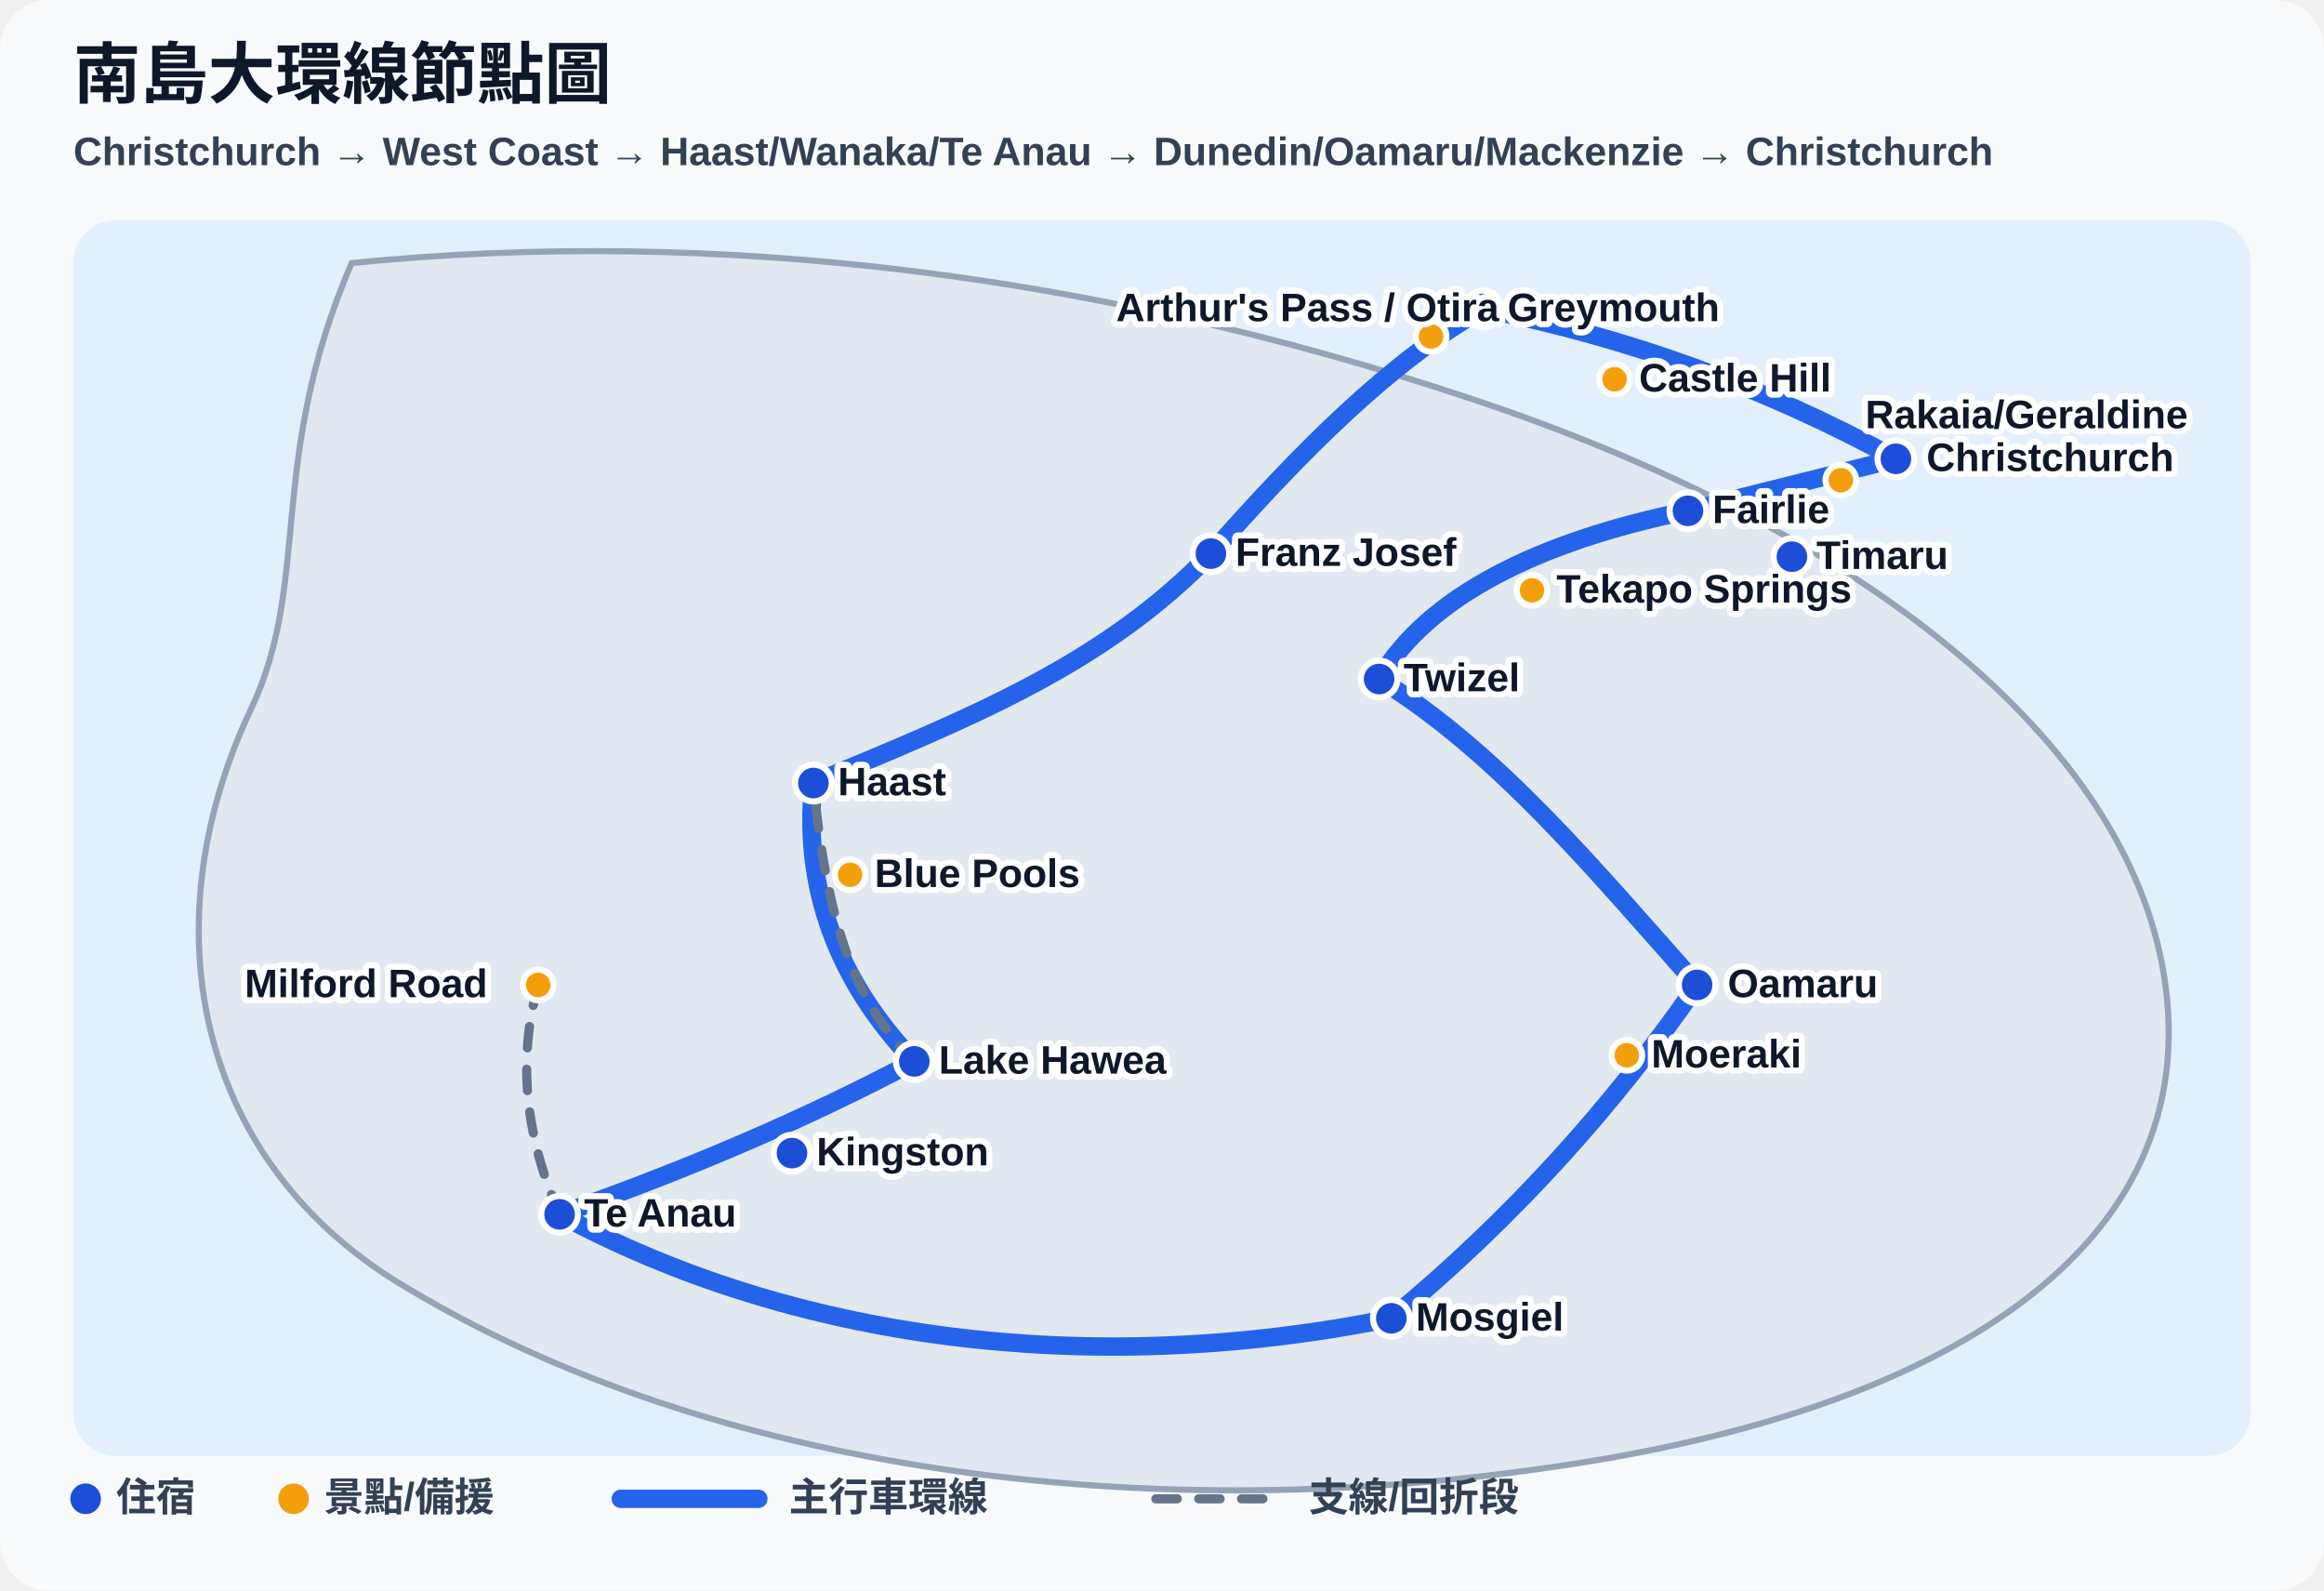
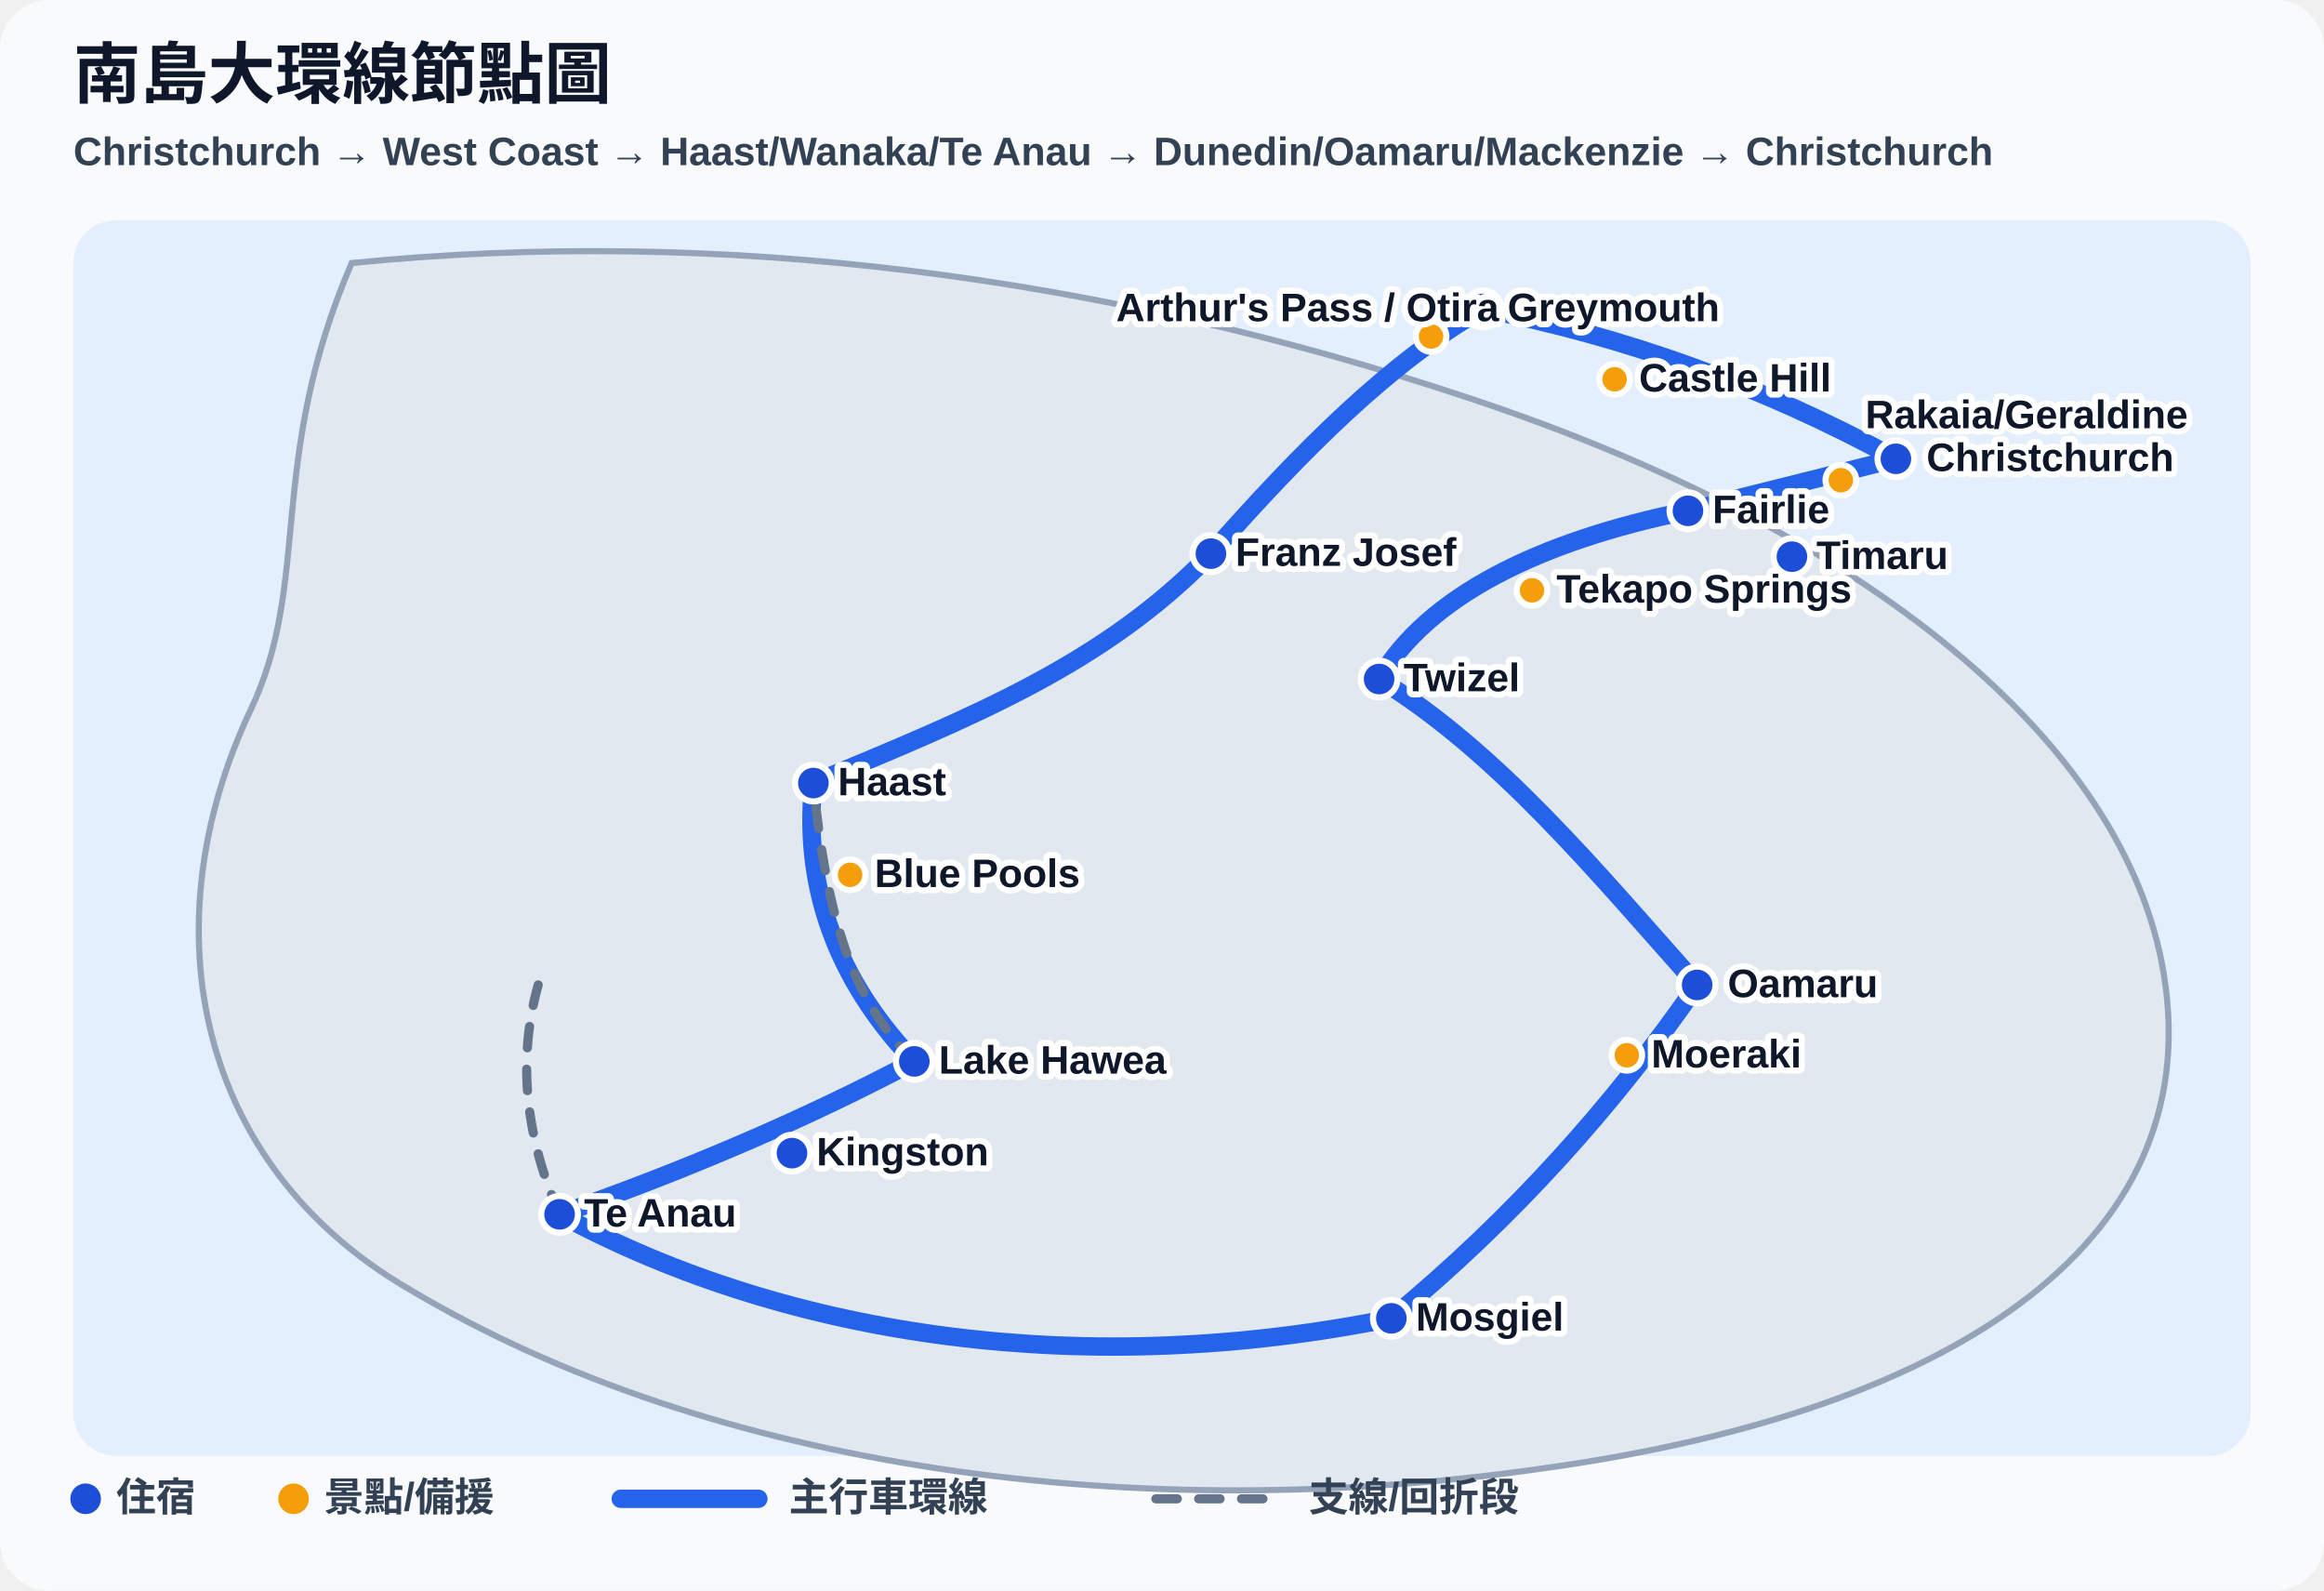
<svg xmlns="http://www.w3.org/2000/svg" viewBox="0 0 760 520" role="img" aria-labelledby="title desc">
  <style>
.bg{fill:#f8fafc}.sea{fill:#dbeafe}.land{fill:#e2e8f0;stroke:#94a3b8;stroke-width:2}.route{fill:none;stroke:#2563eb;stroke-width:6;stroke-linecap:round;stroke-linejoin:round}.side{fill:none;stroke:#64748b;stroke-width:3;stroke-linecap:round;stroke-linejoin:round;stroke-dasharray:7 7}.node text{font:700 13px -apple-system,BlinkMacSystemFont,"Noto Sans TC","Microsoft JhengHei",Arial,sans-serif;fill:#0f172a;paint-order:stroke;stroke:#fff;stroke-width:4px;stroke-linejoin:round}.title{font:900 22px -apple-system,BlinkMacSystemFont,"Noto Sans TC","Microsoft JhengHei",Arial,sans-serif;fill:#0f172a}.subtitle,.legend text{font:700 13px -apple-system,BlinkMacSystemFont,"Noto Sans TC","Microsoft JhengHei",Arial,sans-serif;fill:#334155}
</style>
  <rect class="bg" width="760" height="520" rx="16" />
  <text class="title" x="24" y="32">南島大環線節點圖</text>
  <text class="subtitle" x="24" y="54">Christchurch → West Coast → Haast/Wanaka/Te Anau → Dunedin/Oamaru/Mackenzie → Christchurch</text>
  <rect class="sea" x="24" y="72" width="712" height="404" rx="14" opacity=".68" />
  <path class="land" d="M115 86 C235 74 360 90 480 130 C604 171 692 238 707 315 C724 404 642 461 505 480 C373 499 233 481 133 421 C65 381 48 304 82 232 C102 190 87 151 115 86 Z" />
  <path class="route" d="M620 150 C576 126 531 110 485 101 C455 118 426 147 396 181 C361 217 319 234 266 256 C262 294 277 324 299 347 C265 365 226 382 183 397 C259 438 356 451 455 431 C495 398 528 361 555 322 C522 285 490 246 451 222 C467 195 503 177 552 167 C580 160 604 154 620 150" />
  <path class="side" d="M299 347 C282 330 271 308 266 256" />
  <path class="side" d="M183 397 C172 372 169 347 176 322" />
  <g class="node stay">
    <circle cx="620" cy="150" r="6" fill="#1d4ed8" stroke="#fff" stroke-width="2" />
    <text x="630" y="154">Christchurch</text>
  </g>
  <g class="node stay">
    <circle cx="485" cy="101" r="6" fill="#1d4ed8" stroke="#fff" stroke-width="2" />
    <text x="493" y="105">Greymouth</text>
  </g>
  <g class="node stay">
    <circle cx="396" cy="181" r="6" fill="#1d4ed8" stroke="#fff" stroke-width="2" />
    <text x="404" y="185">Franz Josef</text>
  </g>
  <g class="node stay">
    <circle cx="266" cy="256" r="6" fill="#1d4ed8" stroke="#fff" stroke-width="2" />
    <text x="274" y="260">Haast</text>
  </g>
  <g class="node stay">
    <circle cx="299" cy="347" r="6" fill="#1d4ed8" stroke="#fff" stroke-width="2" />
    <text x="307" y="351">Lake Hawea</text>
  </g>
  <g class="node stay">
    <circle cx="259" cy="377" r="6" fill="#1d4ed8" stroke="#fff" stroke-width="2" />
    <text x="267" y="381">Kingston</text>
  </g>
  <g class="node stay">
    <circle cx="183" cy="397" r="6" fill="#1d4ed8" stroke="#fff" stroke-width="2" />
    <text x="191" y="401">Te Anau</text>
  </g>
  <g class="node stay">
    <circle cx="455" cy="431" r="6" fill="#1d4ed8" stroke="#fff" stroke-width="2" />
    <text x="463" y="435">Mosgiel</text>
  </g>
  <g class="node stay">
    <circle cx="555" cy="322" r="6" fill="#1d4ed8" stroke="#fff" stroke-width="2" />
    <text x="565" y="326">Oamaru</text>
  </g>
  <g class="node stay">
    <circle cx="451" cy="222" r="6" fill="#1d4ed8" stroke="#fff" stroke-width="2" />
    <text x="459" y="226">Twizel</text>
  </g>
  <g class="node stay">
    <circle cx="552" cy="167" r="6" fill="#1d4ed8" stroke="#fff" stroke-width="2" />
    <text x="560" y="171">Fairlie</text>
  </g>
  <g class="node stay">
    <circle cx="586" cy="182" r="6" fill="#1d4ed8" stroke="#fff" stroke-width="2" />
    <text x="594" y="186">Timaru</text>
  </g>
  <g class="node poi">
    <circle cx="528" cy="124" r="5" fill="#f59e0b" stroke="#fff" stroke-width="2" />
    <text x="536" y="128">Castle Hill</text>
  </g>
  <g class="node poi">
    <circle cx="468" cy="110" r="5" fill="#f59e0b" stroke="#fff" stroke-width="2" />
    <text x="365" y="105">Arthur's Pass / Otira</text>
  </g>
  <g class="node poi">
    <circle cx="278" cy="286" r="5" fill="#f59e0b" stroke="#fff" stroke-width="2" />
    <text x="286" y="290">Blue Pools</text>
  </g>
  <g class="node poi">
-     <circle cx="176" cy="322" r="5" fill="#f59e0b" stroke="#fff" stroke-width="2" />
-     <text x="80" y="326">Milford Road</text>
-   </g>
-   <g class="node poi">
    <circle cx="532" cy="345" r="5" fill="#f59e0b" stroke="#fff" stroke-width="2" />
    <text x="540" y="349">Moeraki</text>
  </g>
  <g class="node poi">
    <circle cx="501" cy="193" r="5" fill="#f59e0b" stroke="#fff" stroke-width="2" />
    <text x="509" y="197">Tekapo Springs</text>
  </g>
  <g class="node poi">
    <circle cx="602" cy="157" r="5" fill="#f59e0b" stroke="#fff" stroke-width="2" />
    <text x="610" y="140">Rakaia/Geraldine</text>
  </g>
  <g class="legend" transform="translate(28 494)">
    <circle cx="0" cy="-4" r="5" fill="#1d4ed8" />
    <text x="10" y="0">住宿</text>
    <circle cx="68" cy="-4" r="5" fill="#f59e0b" />
    <text x="78" y="0">景點/備援</text>
    <line x1="175" y1="-4" x2="220" y2="-4" class="route" />
    <text x="230" y="0">主行車環線</text>
    <line x1="350" y1="-4" x2="390" y2="-4" class="side" />
    <text x="400" y="0">支線/回折段</text>
  </g>
</svg>
